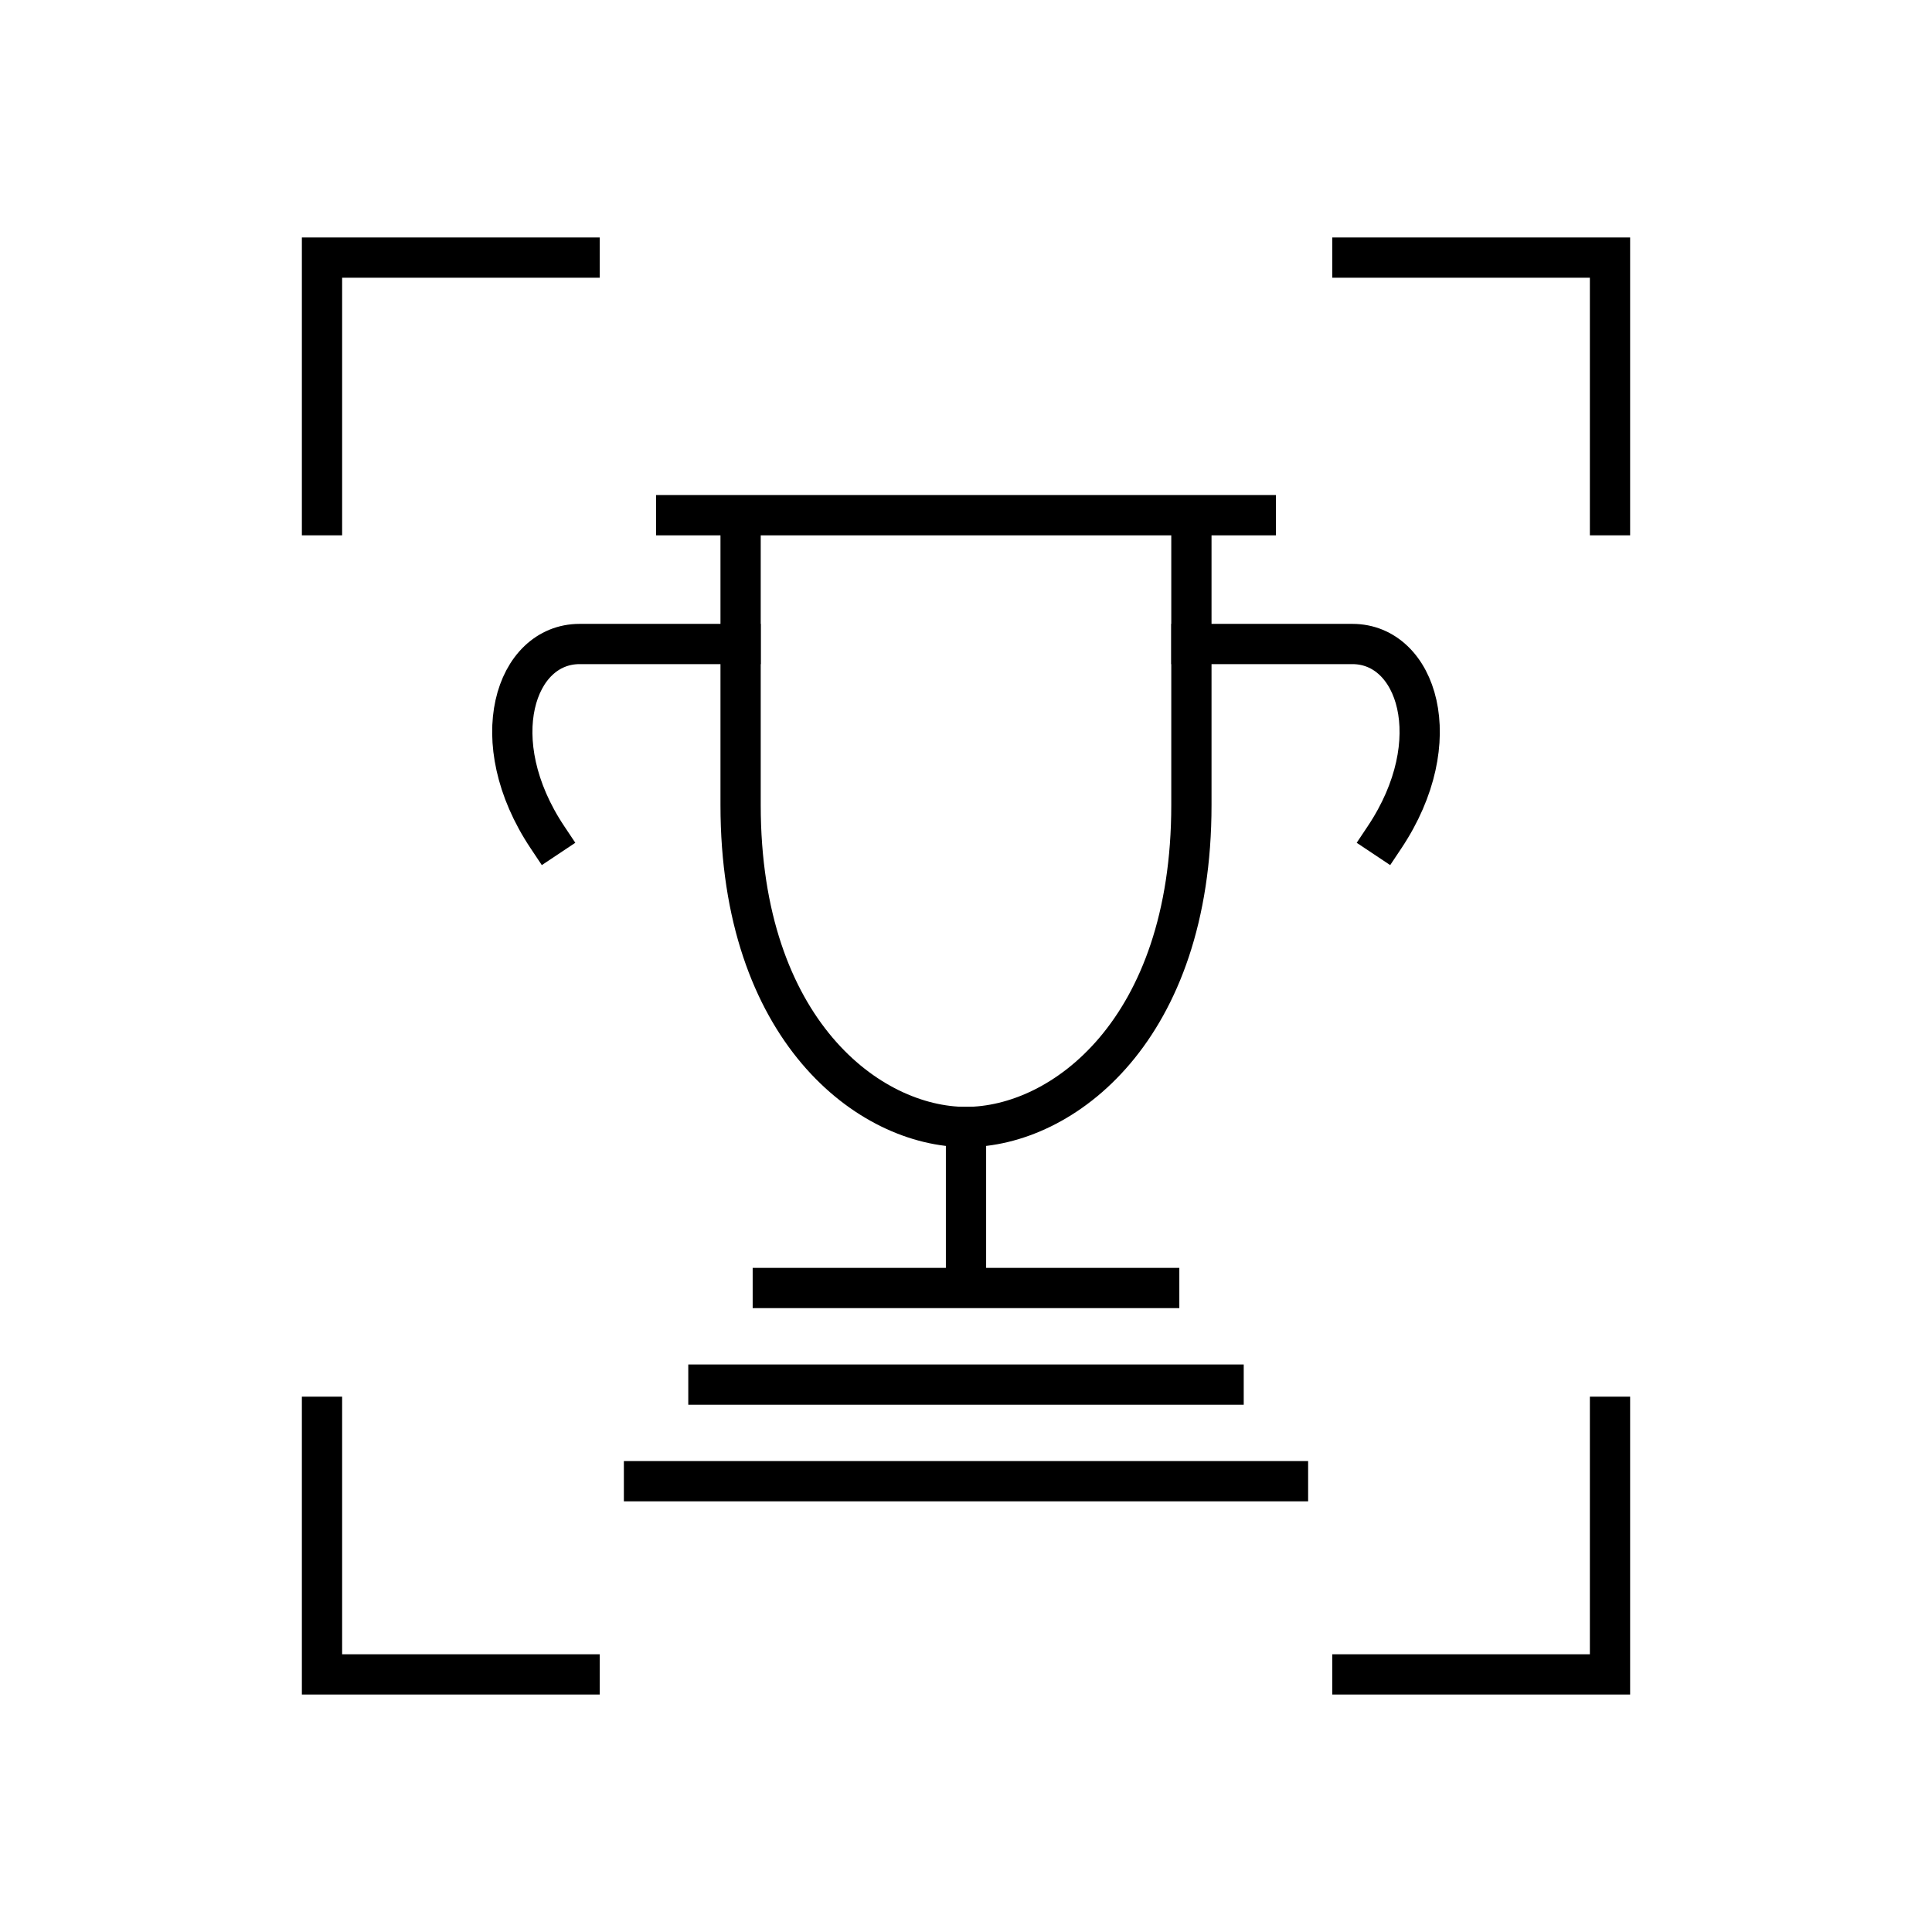
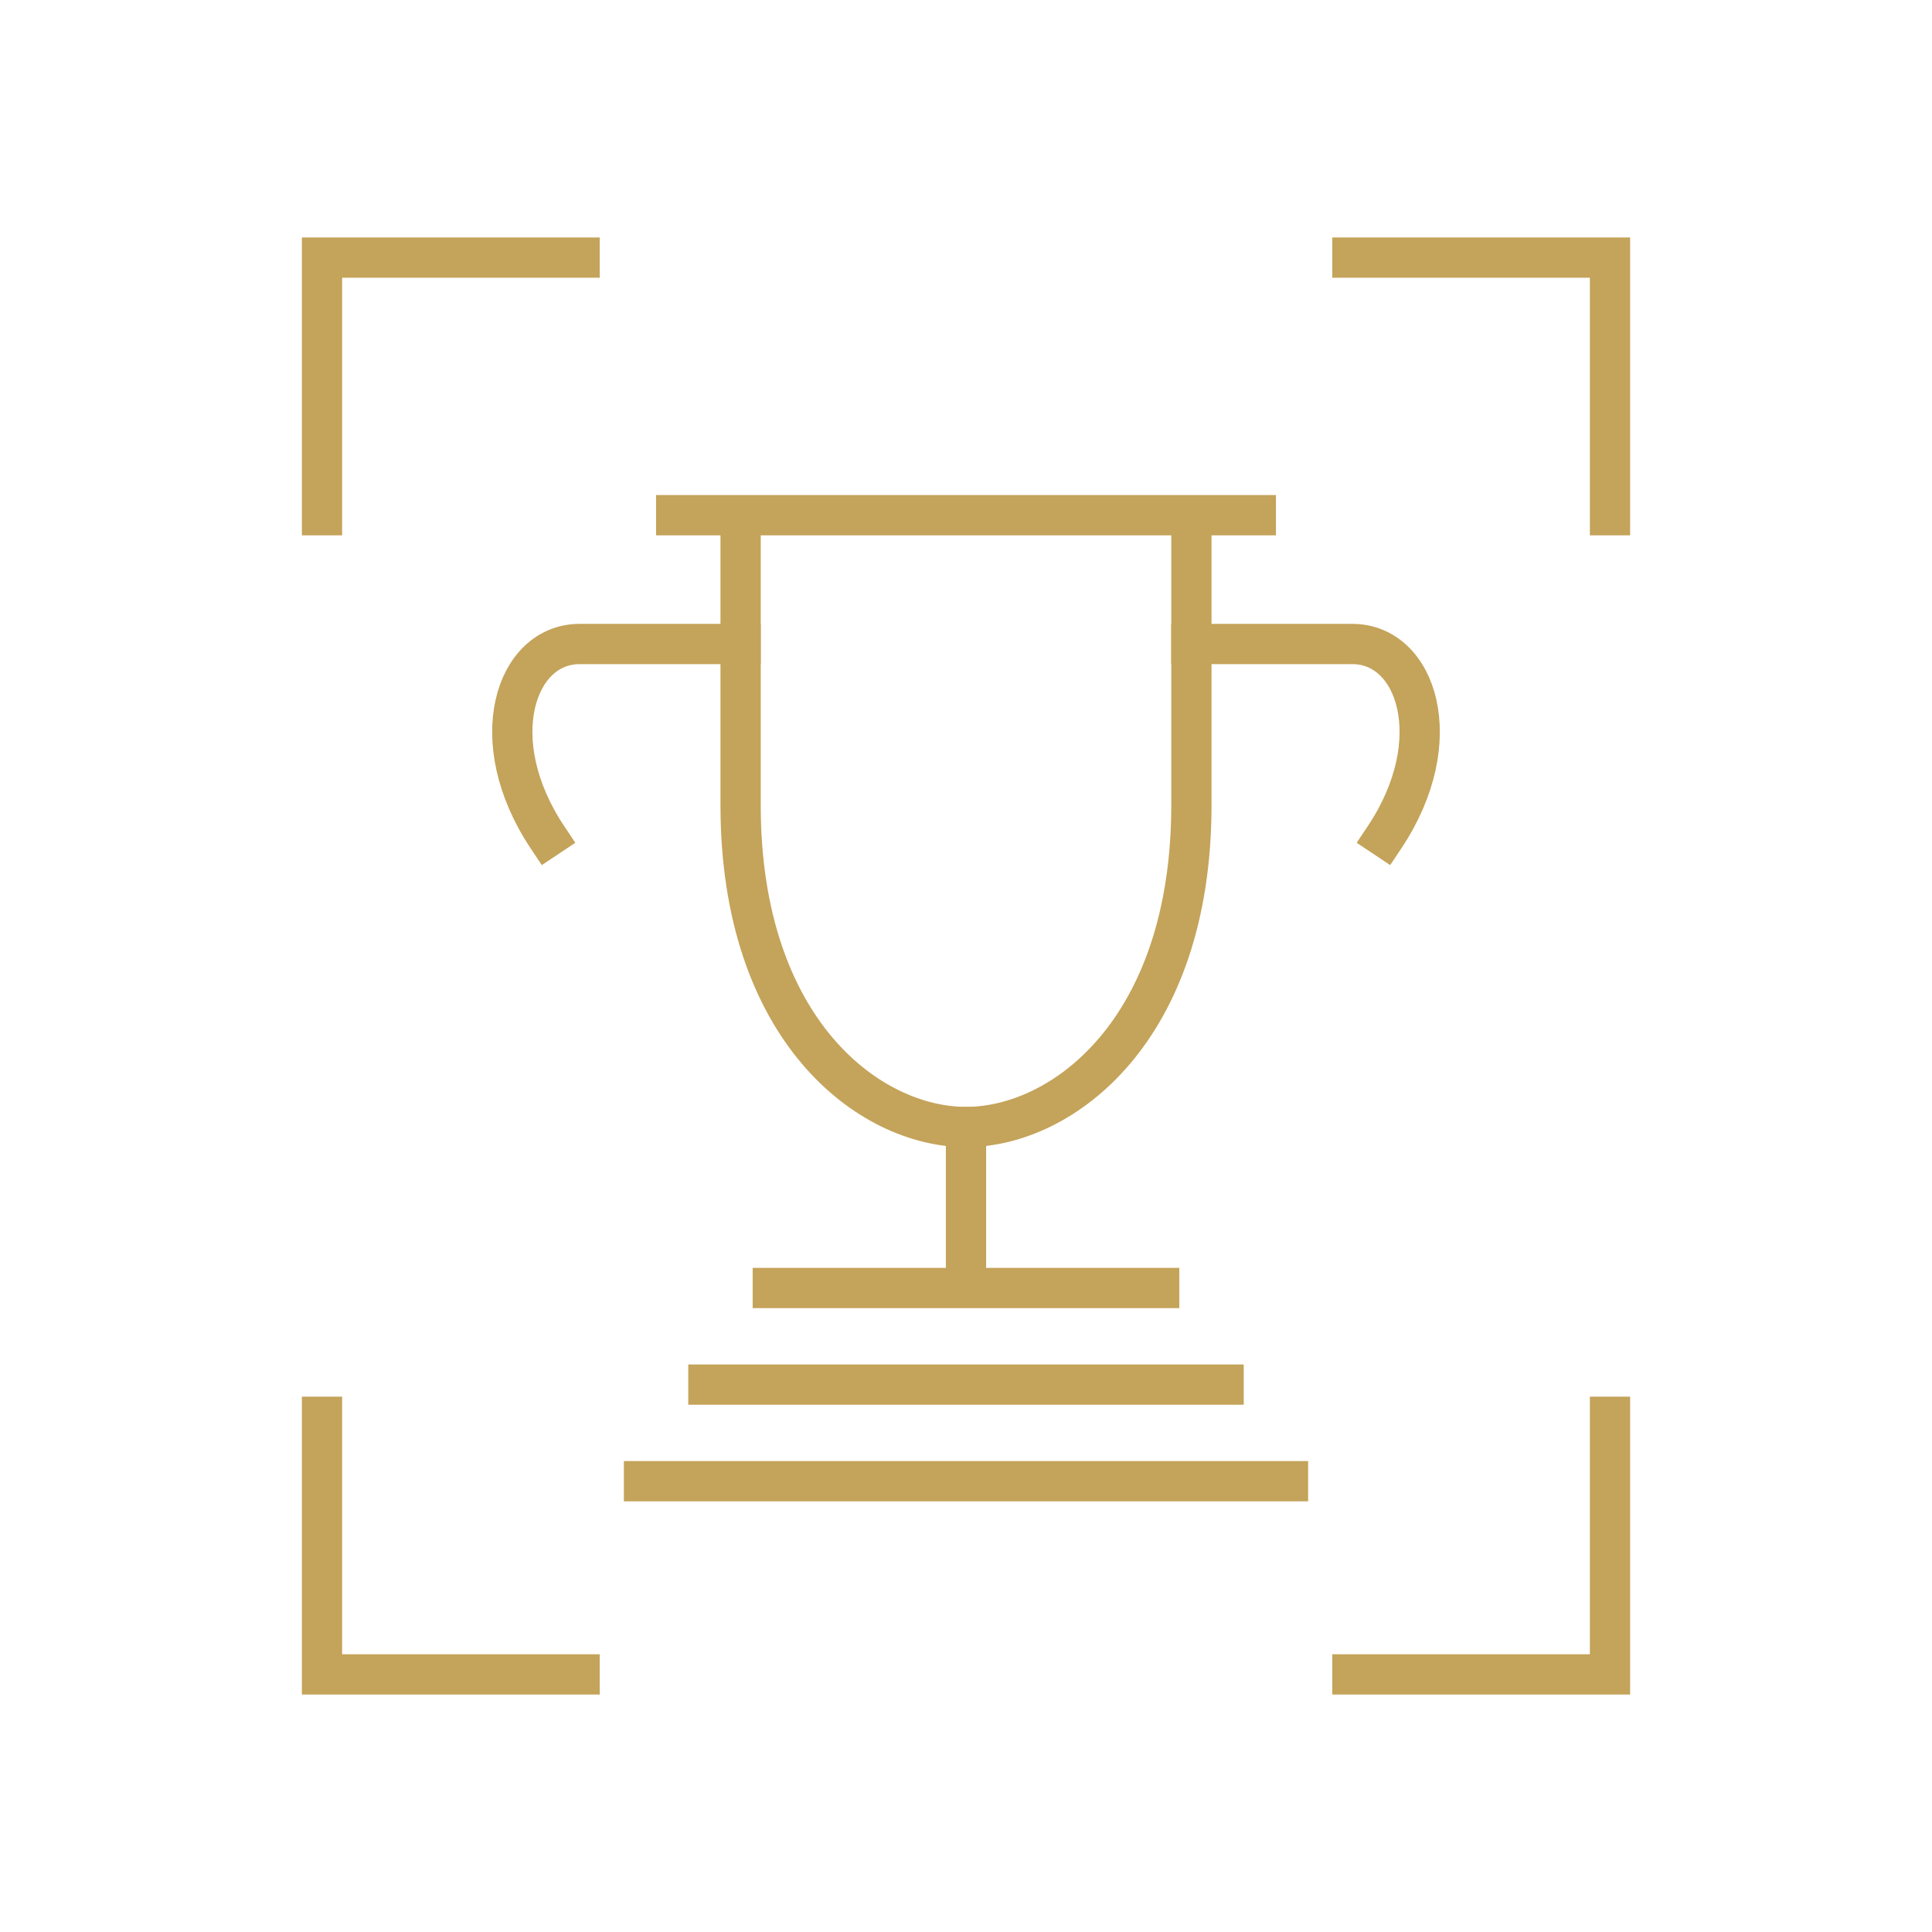
<svg xmlns="http://www.w3.org/2000/svg" viewBox="0 0 120 120" fill="none" aria-hidden="true">
-   <g stroke="currentColor" stroke-width="2.5" stroke-linecap="square" stroke-linejoin="miter">
+   <g fill="none" stroke="#C4A35A" stroke-width="2.5" stroke-linecap="square" stroke-linejoin="miter">
    <path d="M20 32V16h16M100 32V16H84M20 88v16h16M100 88v16H84" />
    <g transform="translate(0 -4)">
      <path d="M42 36h36M46 36v18c0 14 8 20 14 20s14-6 14-20V36" />
      <path d="M46 44H36c-4 0-6 6-2 12M74 44h10c4 0 6 6 2 12" />
      <path d="M60 74v10M48 84h24M44 90h32M40 96h40" />
    </g>
  </g>
</svg>
